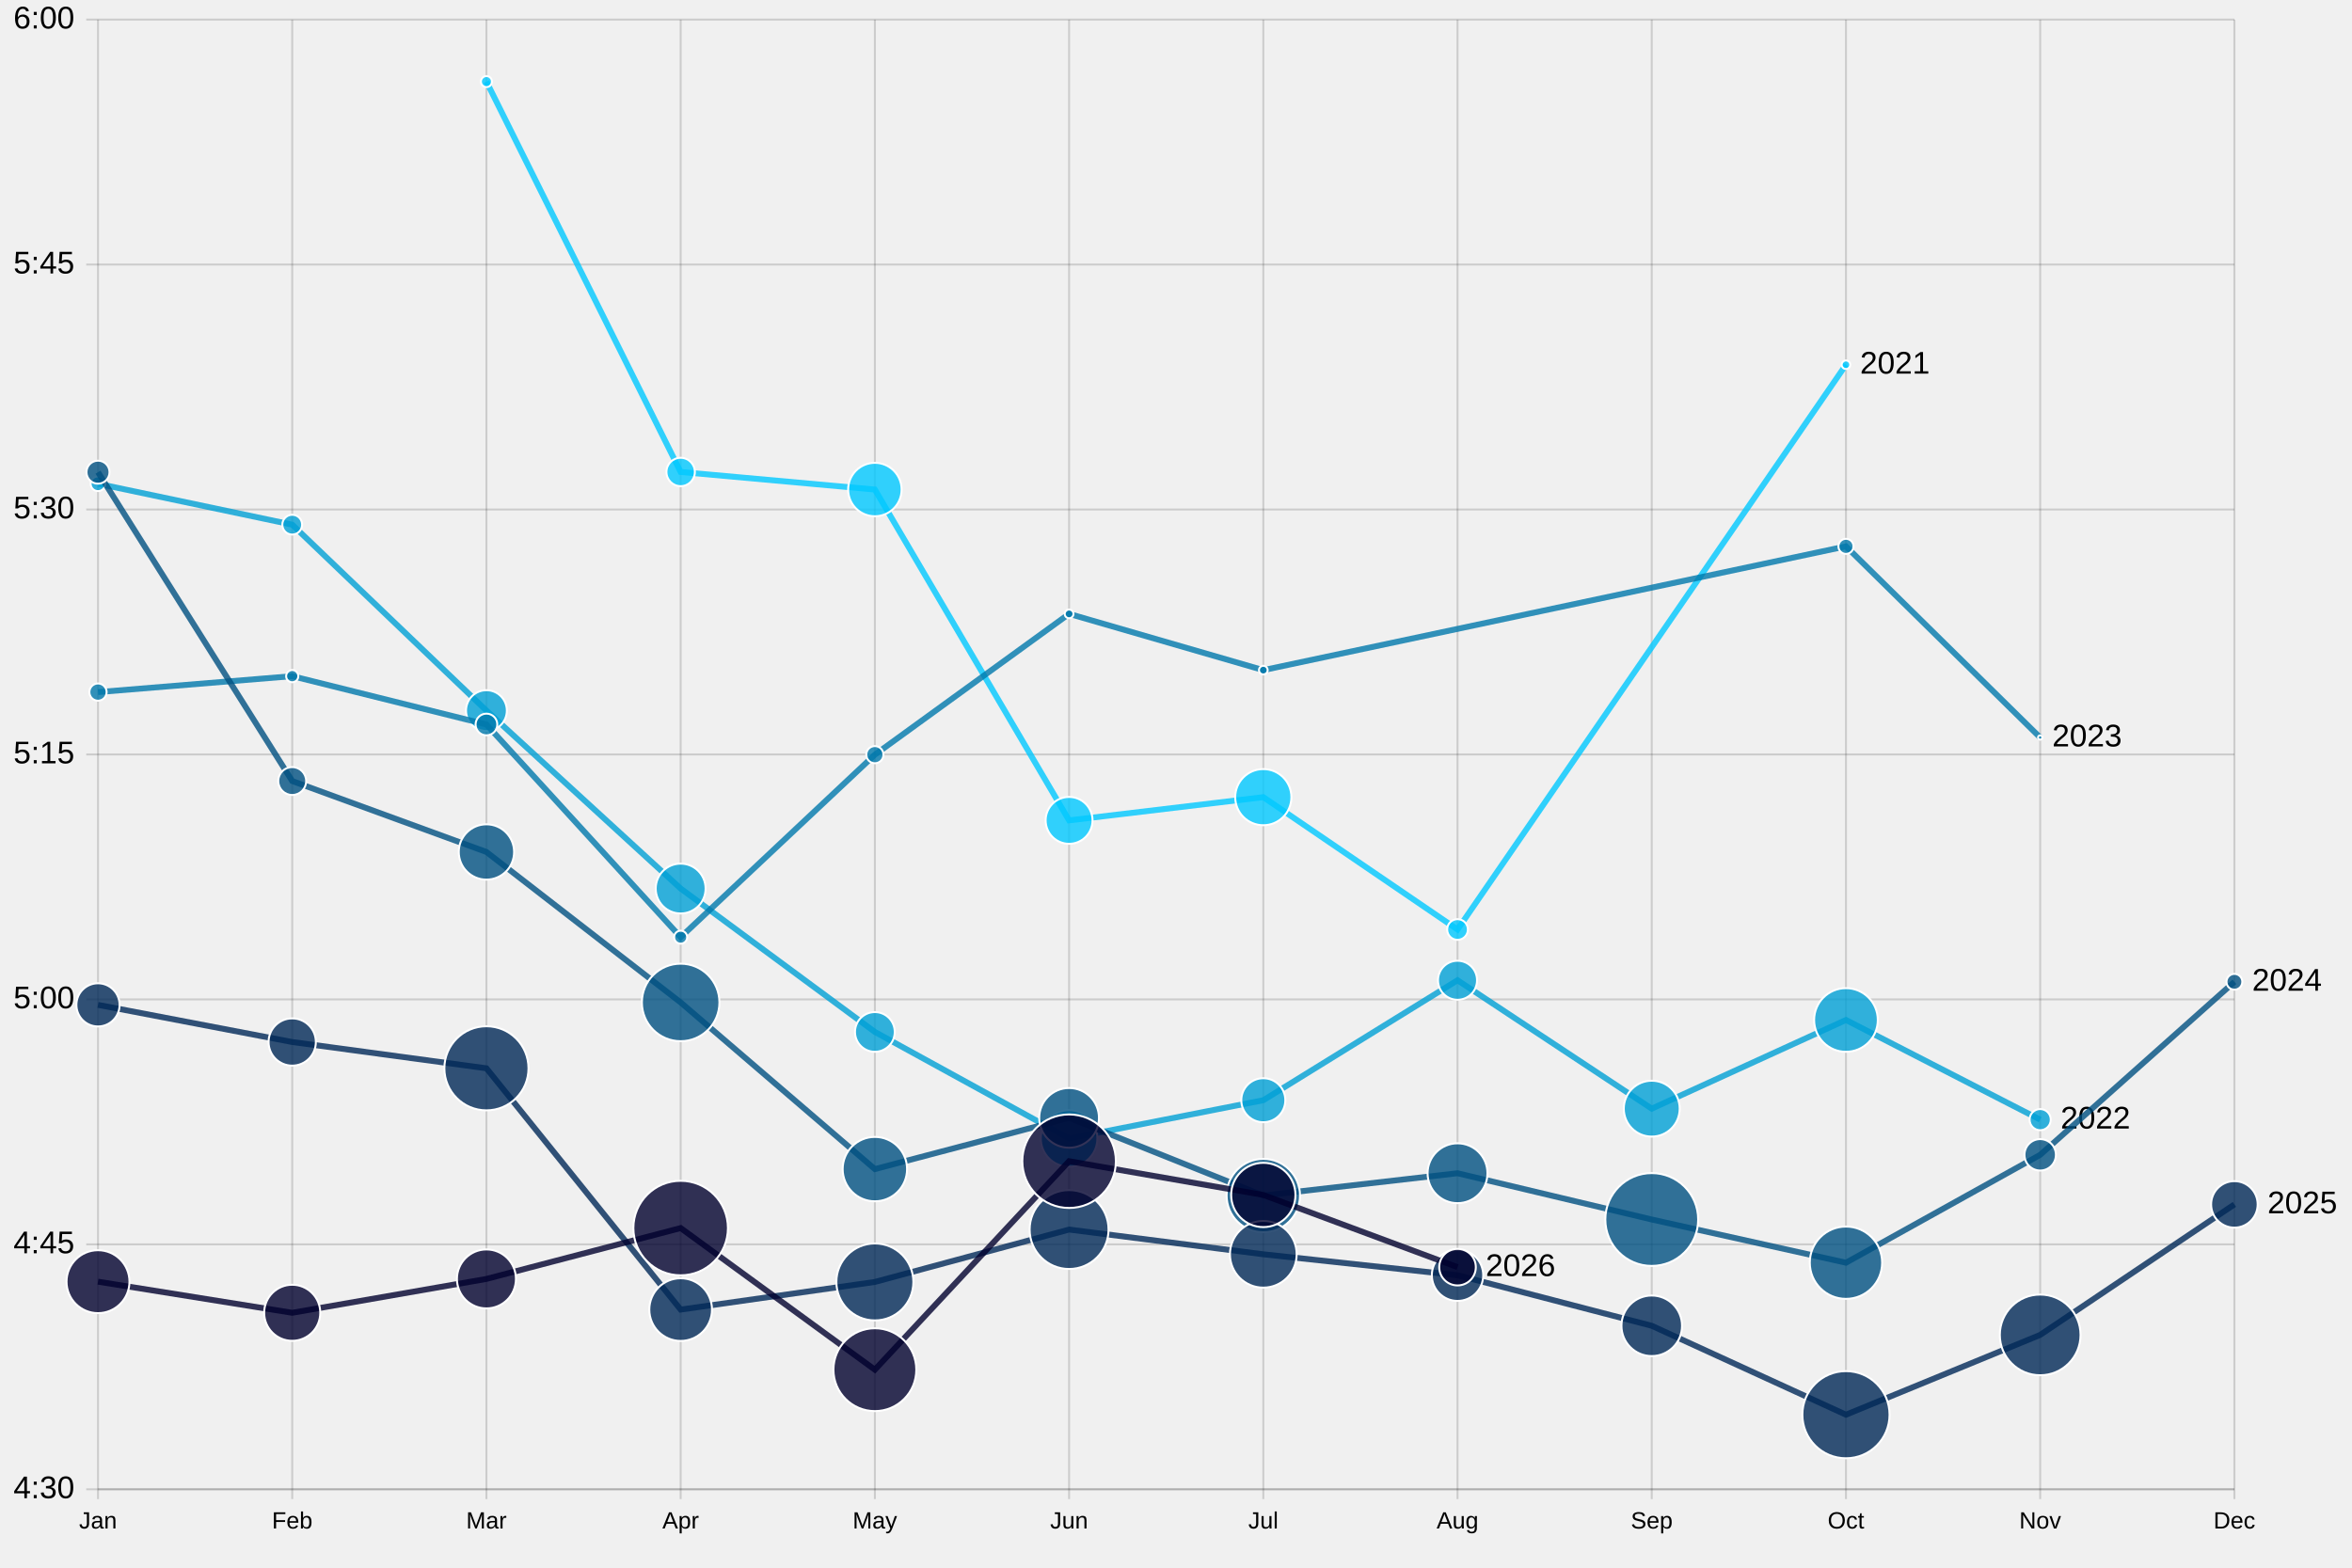
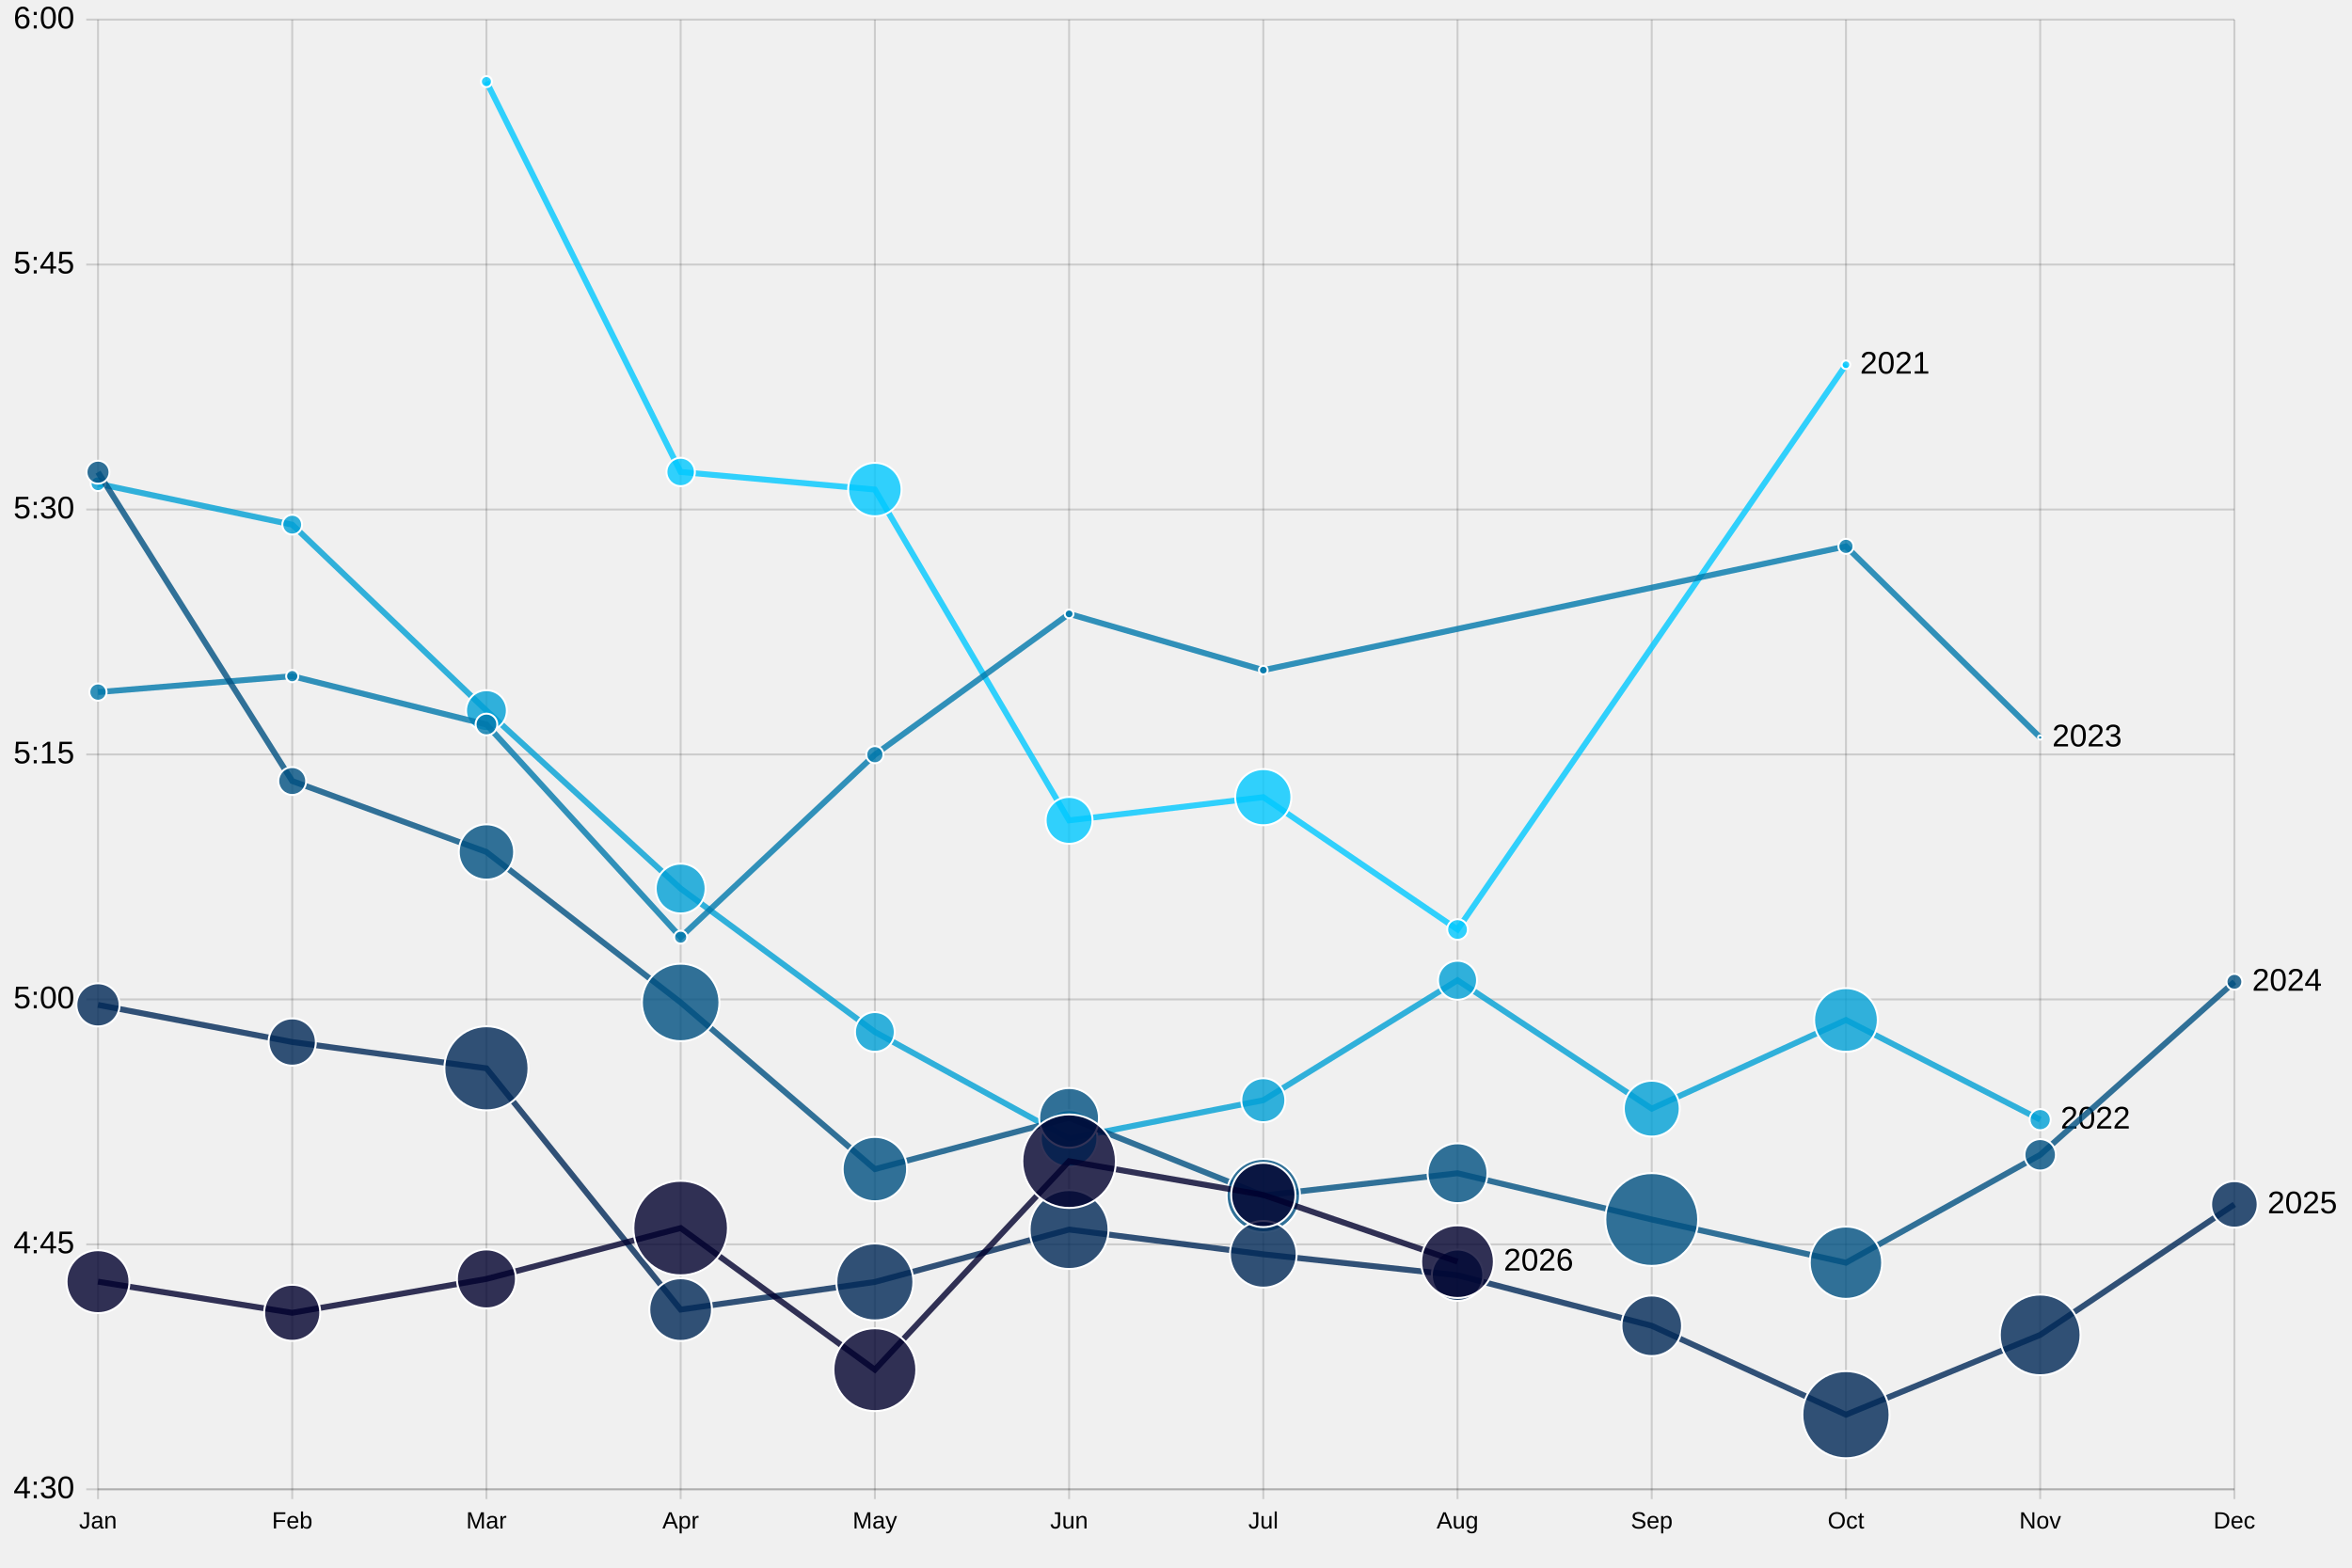
<svg xmlns="http://www.w3.org/2000/svg" viewBox="0 0 1200 800">
  <style>
  text {
    font-family: Arial;
    text-anchor: middle;
  }
  .plot-line {
    fill: none;
    stroke-width: 3px;
    opacity: 0.8;
    stroke: currentColor;
  }
  .plot-area {
    fill: currentColor;
    opacity: 0.25;
  }
  .plot-point {
    fill-opacity: 0.8;
    fill: currentColor;
    stroke: white;
    stroke-width: 1px;
  }
  .axis {
    stroke-width: 1px;
    stroke: black;
    opacity: 0.15;
  }
  .series-label {
    font-size: 16px;
    dominant-baseline: middle;
    text-anchor: start;
  }
  .y-axis-label {
    font-size: 16px;
    dominant-baseline: middle;
    text-anchor: end;
  }
  .year-2021 {
    color: rgb(0, 200, 255);
  }
  .year-2022 {
    color: rgb(0, 160, 213);
  }
  .year-2023 {
    color: rgb(0, 120, 171);
  }
  .year-2024 {
    color: rgb(0, 80, 129);
  }
  .year-2025 {
    color: rgb(0, 40, 87);
  }
  .year-2026 {
    color: rgb(0, 0, 45);
  }
  </style>
  <line x1="50" y1="760" x2="1140" y2="760" class="axis" />
  <line x1="50.0" y1="10" x2="50.0" y2="765" class="axis" />
  <text x="50.0" y="780" class="axis-label">Jan</text>
  <line x1="149.091" y1="10" x2="149.091" y2="765" class="axis" />
  <text x="149.091" y="780" class="axis-label">Feb</text>
  <line x1="248.182" y1="10" x2="248.182" y2="765" class="axis" />
  <text x="248.182" y="780" class="axis-label">Mar</text>
  <line x1="347.273" y1="10" x2="347.273" y2="765" class="axis" />
  <text x="347.273" y="780" class="axis-label">Apr</text>
  <line x1="446.364" y1="10" x2="446.364" y2="765" class="axis" />
  <text x="446.364" y="780" class="axis-label">May</text>
  <line x1="545.455" y1="10" x2="545.455" y2="765" class="axis" />
  <text x="545.455" y="780" class="axis-label">Jun</text>
  <line x1="644.545" y1="10" x2="644.545" y2="765" class="axis" />
  <text x="644.545" y="780" class="axis-label">Jul</text>
  <line x1="743.636" y1="10" x2="743.636" y2="765" class="axis" />
  <text x="743.636" y="780" class="axis-label">Aug</text>
  <line x1="842.727" y1="10" x2="842.727" y2="765" class="axis" />
  <text x="842.727" y="780" class="axis-label">Sep</text>
  <line x1="941.818" y1="10" x2="941.818" y2="765" class="axis" />
  <text x="941.818" y="780" class="axis-label">Oct</text>
  <line x1="1040.909" y1="10" x2="1040.909" y2="765" class="axis" />
  <text x="1040.909" y="780" class="axis-label">Nov</text>
  <line x1="1140.0" y1="10" x2="1140.0" y2="765" class="axis" />
  <text x="1140.0" y="780" class="axis-label">Dec</text>
  <line x1="44" y1="760.0" x2="1140" y2="760.0" class="axis" />
  <text x="38" y="760.0" class="y-axis-label">4:30</text>
  <line x1="44" y1="635.0" x2="1140" y2="635.0" class="axis" />
  <text x="38" y="635.0" class="y-axis-label">4:45</text>
  <line x1="44" y1="510.0" x2="1140" y2="510.0" class="axis" />
  <text x="38" y="510.0" class="y-axis-label">5:00</text>
  <line x1="44" y1="385.0" x2="1140" y2="385.0" class="axis" />
  <text x="38" y="385.0" class="y-axis-label">5:15</text>
  <line x1="44" y1="260.0" x2="1140" y2="260.0" class="axis" />
  <text x="38" y="260.0" class="y-axis-label">5:30</text>
  <line x1="44" y1="135.0" x2="1140" y2="135.0" class="axis" />
  <text x="38" y="135.0" class="y-axis-label">5:45</text>
  <line x1="44" y1="10.0" x2="1140" y2="10.0" class="axis" />
  <text x="38" y="10.0" class="y-axis-label">6:00</text>
  <path d="M 248.182,41.644 L 347.273,240.849 L 446.364,249.817 L 545.455,418.643 L 644.545,406.796 L 743.636,474.33 L 941.818,186.125" class="year-2021 plot-line" />
  <text x="948.998" y="186.125" class="series-label">2021</text>
  <circle class="year-2021 plot-point" cx="248.182" cy="41.644" r="2.812" />
  <circle class="year-2021 plot-point" cx="347.273" cy="240.849" r="7.244" />
  <circle class="year-2021 plot-point" cx="446.364" cy="249.817" r="13.634" />
  <circle class="year-2021 plot-point" cx="545.455" cy="418.643" r="11.964" />
  <circle class="year-2021 plot-point" cx="644.545" cy="406.796" r="14.328" />
  <circle class="year-2021 plot-point" cx="743.636" cy="474.33" r="5.282" />
  <circle class="year-2021 plot-point" cx="941.818" cy="186.125" r="2.18" />
  <path d="M 50.0,246.858 L 149.091,267.741 L 248.182,362.622 L 347.273,453.431 L 446.364,526.603 L 545.455,580.957 L 644.545,561.448 L 743.636,500.234 L 842.727,565.752 L 941.818,520.499 L 1040.909,571.364" class="year-2022 plot-line" />
  <text x="1051.309" y="571.364" class="series-label">2022</text>
  <circle class="year-2022 plot-point" cx="50.0" cy="246.858" r="3.756" />
  <circle class="year-2022 plot-point" cx="149.091" cy="267.741" r="5.05" />
  <circle class="year-2022 plot-point" cx="248.182" cy="362.622" r="10.412" />
  <circle class="year-2022 plot-point" cx="347.273" cy="453.431" r="12.722" />
  <circle class="year-2022 plot-point" cx="446.364" cy="526.603" r="10.136" />
  <circle class="year-2022 plot-point" cx="545.455" cy="580.957" r="14.428" />
  <circle class="year-2022 plot-point" cx="644.545" cy="561.448" r="11.228" />
  <circle class="year-2022 plot-point" cx="743.636" cy="500.234" r="9.954" />
  <circle class="year-2022 plot-point" cx="842.727" cy="565.752" r="14.256" />
  <circle class="year-2022 plot-point" cx="941.818" cy="520.499" r="16.24" />
  <circle class="year-2022 plot-point" cx="1040.909" cy="571.364" r="5.4" />
  <path d="M 50.0,353.182 L 149.091,345.041 L 248.182,369.71 L 347.273,478.251 L 446.364,385.111 L 545.455,313.262 L 644.545,341.975 L 941.818,278.811 L 1040.909,376.366" class="year-2023 plot-line" />
  <text x="1047.019" y="376.366" class="series-label">2023</text>
  <circle class="year-2023 plot-point" cx="50.0" cy="353.182" r="4.4" />
  <circle class="year-2023 plot-point" cx="149.091" cy="345.041" r="3.106" />
  <circle class="year-2023 plot-point" cx="248.182" cy="369.71" r="5.534" />
  <circle class="year-2023 plot-point" cx="347.273" cy="478.251" r="3.318" />
  <circle class="year-2023 plot-point" cx="446.364" cy="385.111" r="4.382" />
  <circle class="year-2023 plot-point" cx="545.455" cy="313.262" r="2.228" />
  <circle class="year-2023 plot-point" cx="644.545" cy="341.975" r="2.212" />
  <circle class="year-2023 plot-point" cx="941.818" cy="278.811" r="3.854" />
  <circle class="year-2023 plot-point" cx="1040.909" cy="376.366" r="1.11" />
  <path d="M 50.0,240.96 L 149.091,398.57 L 248.182,434.769 L 347.273,511.551 L 446.364,596.599 L 545.455,570.461 L 644.545,610.093 L 743.636,598.711 L 842.727,622.32 L 941.818,644.366 L 1040.909,589.312 L 1140.0,501.019" class="year-2024 plot-line" />
  <text x="1149.036" y="501.019" class="series-label">2024</text>
  <circle class="year-2024 plot-point" cx="50.0" cy="240.96" r="5.872" />
  <circle class="year-2024 plot-point" cx="149.091" cy="398.57" r="7.116" />
  <circle class="year-2024 plot-point" cx="248.182" cy="434.769" r="14.114" />
  <circle class="year-2024 plot-point" cx="347.273" cy="511.551" r="19.776" />
  <circle class="year-2024 plot-point" cx="446.364" cy="596.599" r="16.424" />
  <circle class="year-2024 plot-point" cx="545.455" cy="570.461" r="15.24" />
  <circle class="year-2024 plot-point" cx="644.545" cy="610.093" r="18.722" />
  <circle class="year-2024 plot-point" cx="743.636" cy="598.711" r="15.268" />
  <circle class="year-2024 plot-point" cx="842.727" cy="622.32" r="23.682" />
  <circle class="year-2024 plot-point" cx="941.818" cy="644.366" r="18.45" />
  <circle class="year-2024 plot-point" cx="1040.909" cy="589.312" r="8.014" />
  <circle class="year-2024 plot-point" cx="1140.0" cy="501.019" r="4.036" />
  <path d="M 50.0,512.791 L 149.091,531.75 L 248.182,545.16 L 347.273,668.292 L 446.364,654.184 L 545.455,627.451 L 644.545,640.07 L 743.636,650.768 L 842.727,676.559 L 941.818,721.929 L 1040.909,681.206 L 1140.0,614.611" class="year-2025 plot-line" />
  <text x="1156.868" y="614.611" class="series-label">2025</text>
  <circle class="year-2025 plot-point" cx="50.0" cy="512.791" r="11.014" />
  <circle class="year-2025 plot-point" cx="149.091" cy="531.75" r="12.056" />
  <circle class="year-2025 plot-point" cx="248.182" cy="545.16" r="21.458" />
  <circle class="year-2025 plot-point" cx="347.273" cy="668.292" r="15.988" />
  <circle class="year-2025 plot-point" cx="446.364" cy="654.184" r="19.638" />
  <circle class="year-2025 plot-point" cx="545.455" cy="627.451" r="20.124" />
  <circle class="year-2025 plot-point" cx="644.545" cy="640.07" r="17.018" />
  <circle class="year-2025 plot-point" cx="743.636" cy="650.768" r="13.102" />
  <circle class="year-2025 plot-point" cx="842.727" cy="676.559" r="15.45" />
  <circle class="year-2025 plot-point" cx="941.818" cy="721.929" r="22.236" />
  <circle class="year-2025 plot-point" cx="1040.909" cy="681.206" r="20.586" />
  <circle class="year-2025 plot-point" cx="1140.0" cy="614.611" r="11.868" />
-   <path d="M 50.0,654.047 L 149.091,669.923 L 248.182,652.641 L 347.273,626.686 L 446.364,698.959 L 545.455,592.564 L 644.545,609.795 L 743.636,646.635" class="year-2026 plot-line" />
-   <text x="757.968" y="646.635" class="series-label">2026</text>
+   <path d="M 50.0,654.047 L 149.091,669.923 L 248.182,652.641 L 347.273,626.686 L 446.364,698.959 L 545.455,592.564 L 644.545,609.795 L 743.636,643.828" class="year-2026 plot-line" />
+   <text x="767.172" y="643.828" class="series-label">2026</text>
  <circle class="year-2026 plot-point" cx="50.0" cy="654.047" r="16.052" />
  <circle class="year-2026 plot-point" cx="149.091" cy="669.923" r="14.304" />
  <circle class="year-2026 plot-point" cx="248.182" cy="652.641" r="15.044" />
  <circle class="year-2026 plot-point" cx="347.273" cy="626.686" r="24.118" />
  <circle class="year-2026 plot-point" cx="446.364" cy="698.959" r="21.136" />
  <circle class="year-2026 plot-point" cx="545.455" cy="592.564" r="23.864" />
  <circle class="year-2026 plot-point" cx="644.545" cy="609.795" r="16.402" />
-   <circle class="year-2026 plot-point" cx="743.636" cy="646.635" r="9.332" />
+   <circle class="year-2026 plot-point" cx="743.636" cy="643.828" r="18.536" />
</svg>
